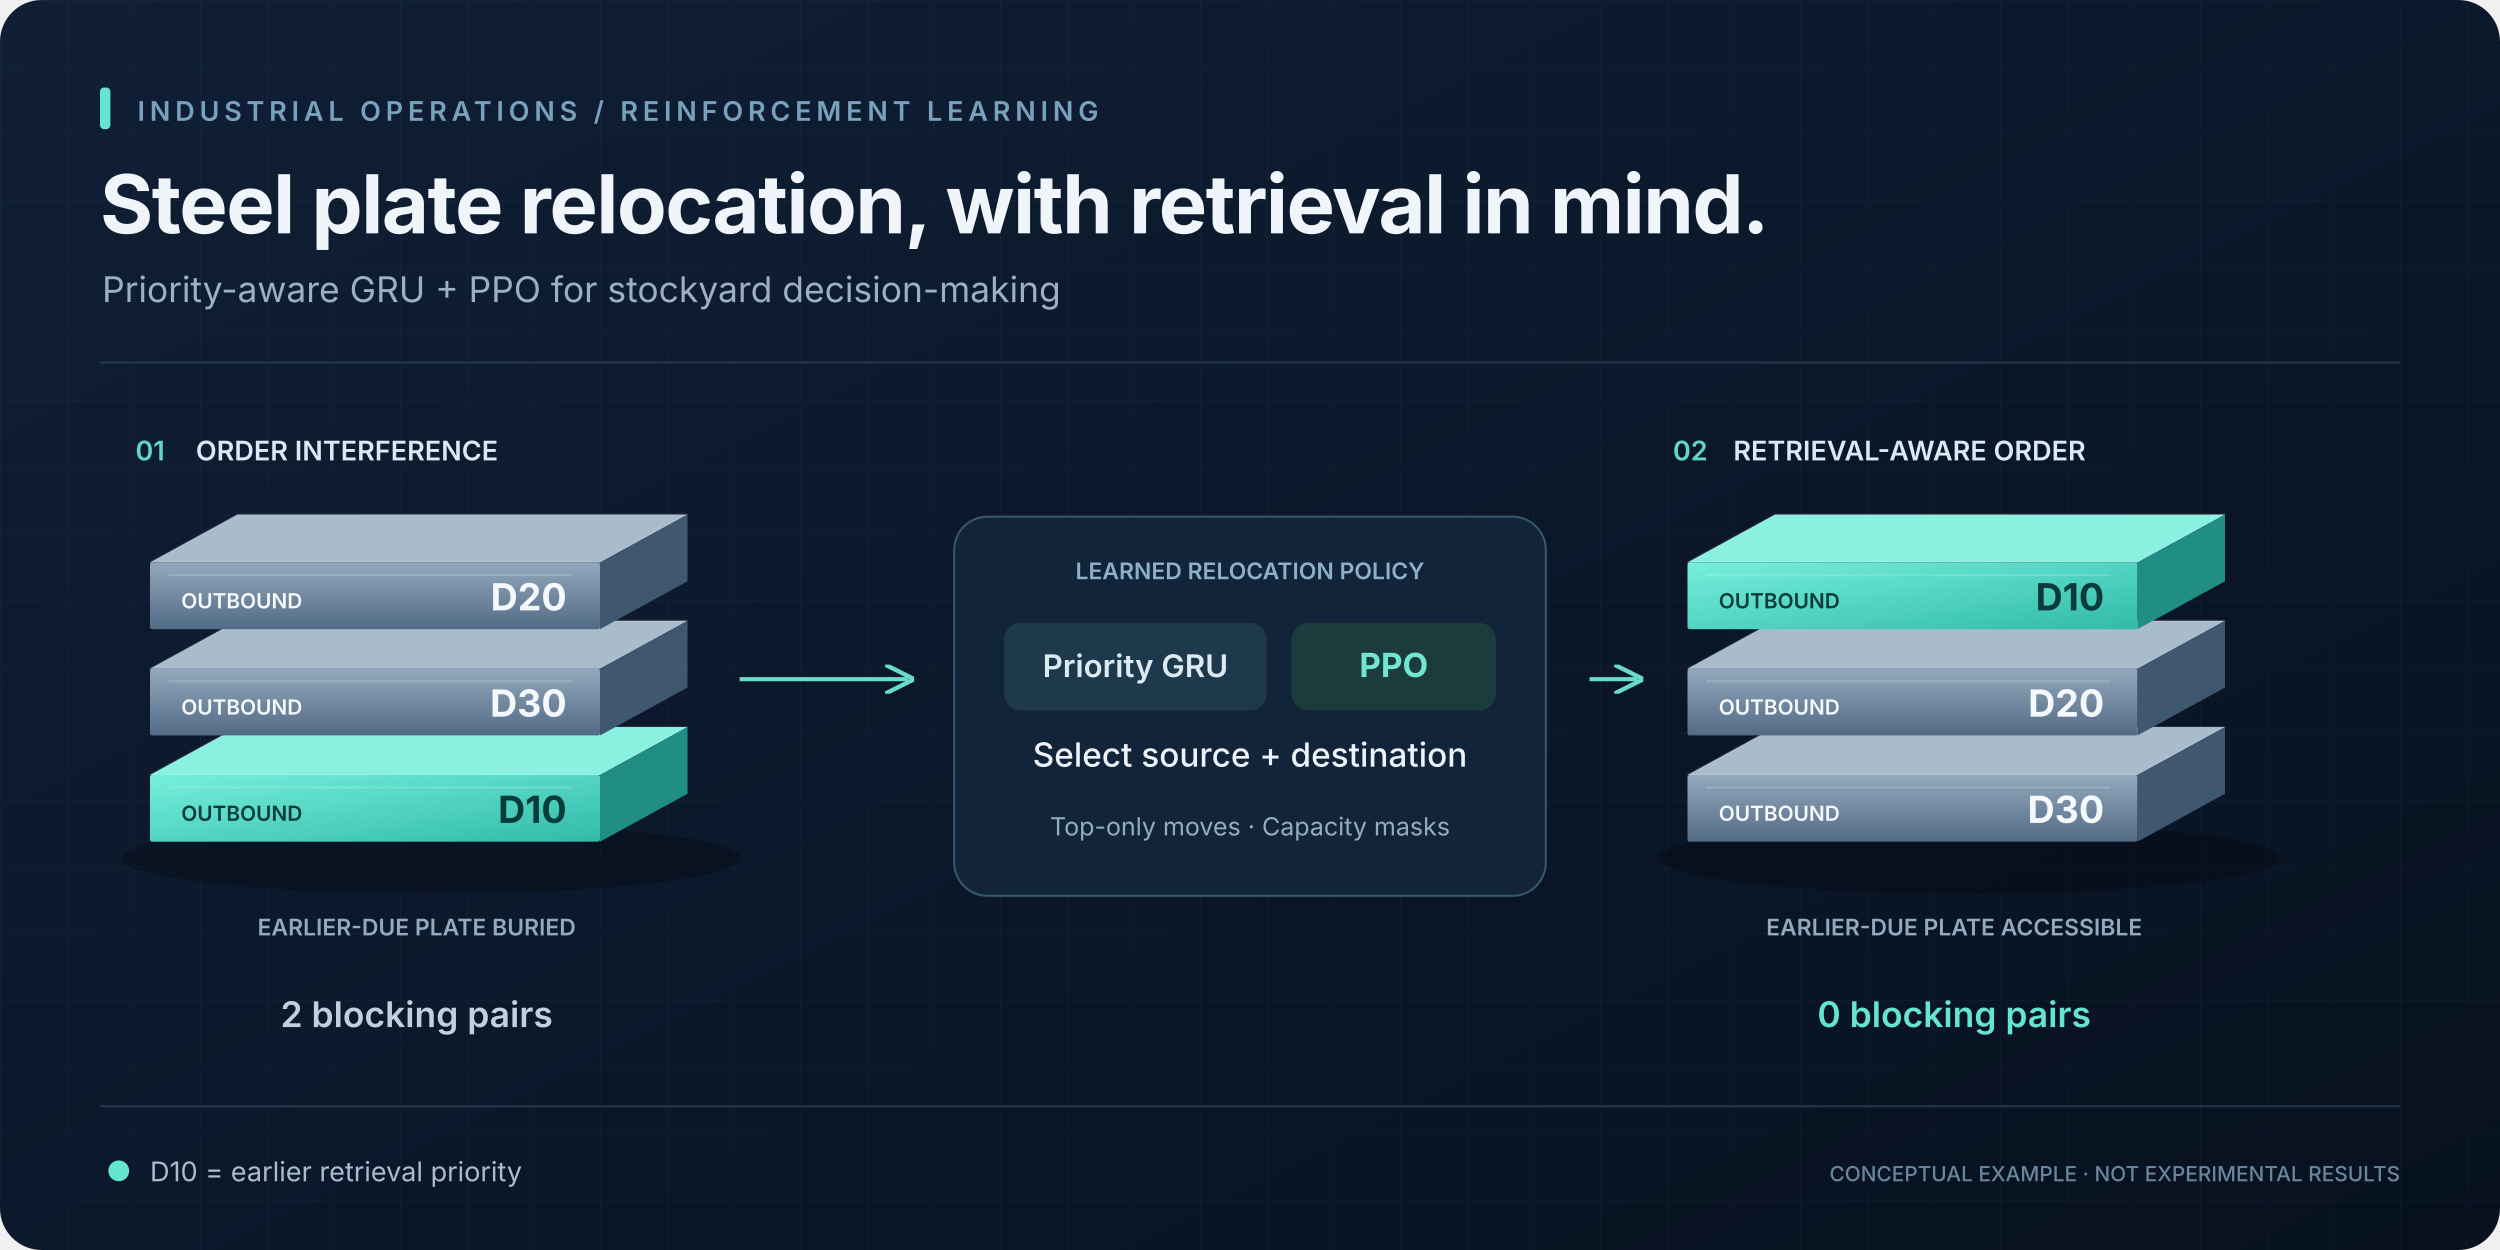
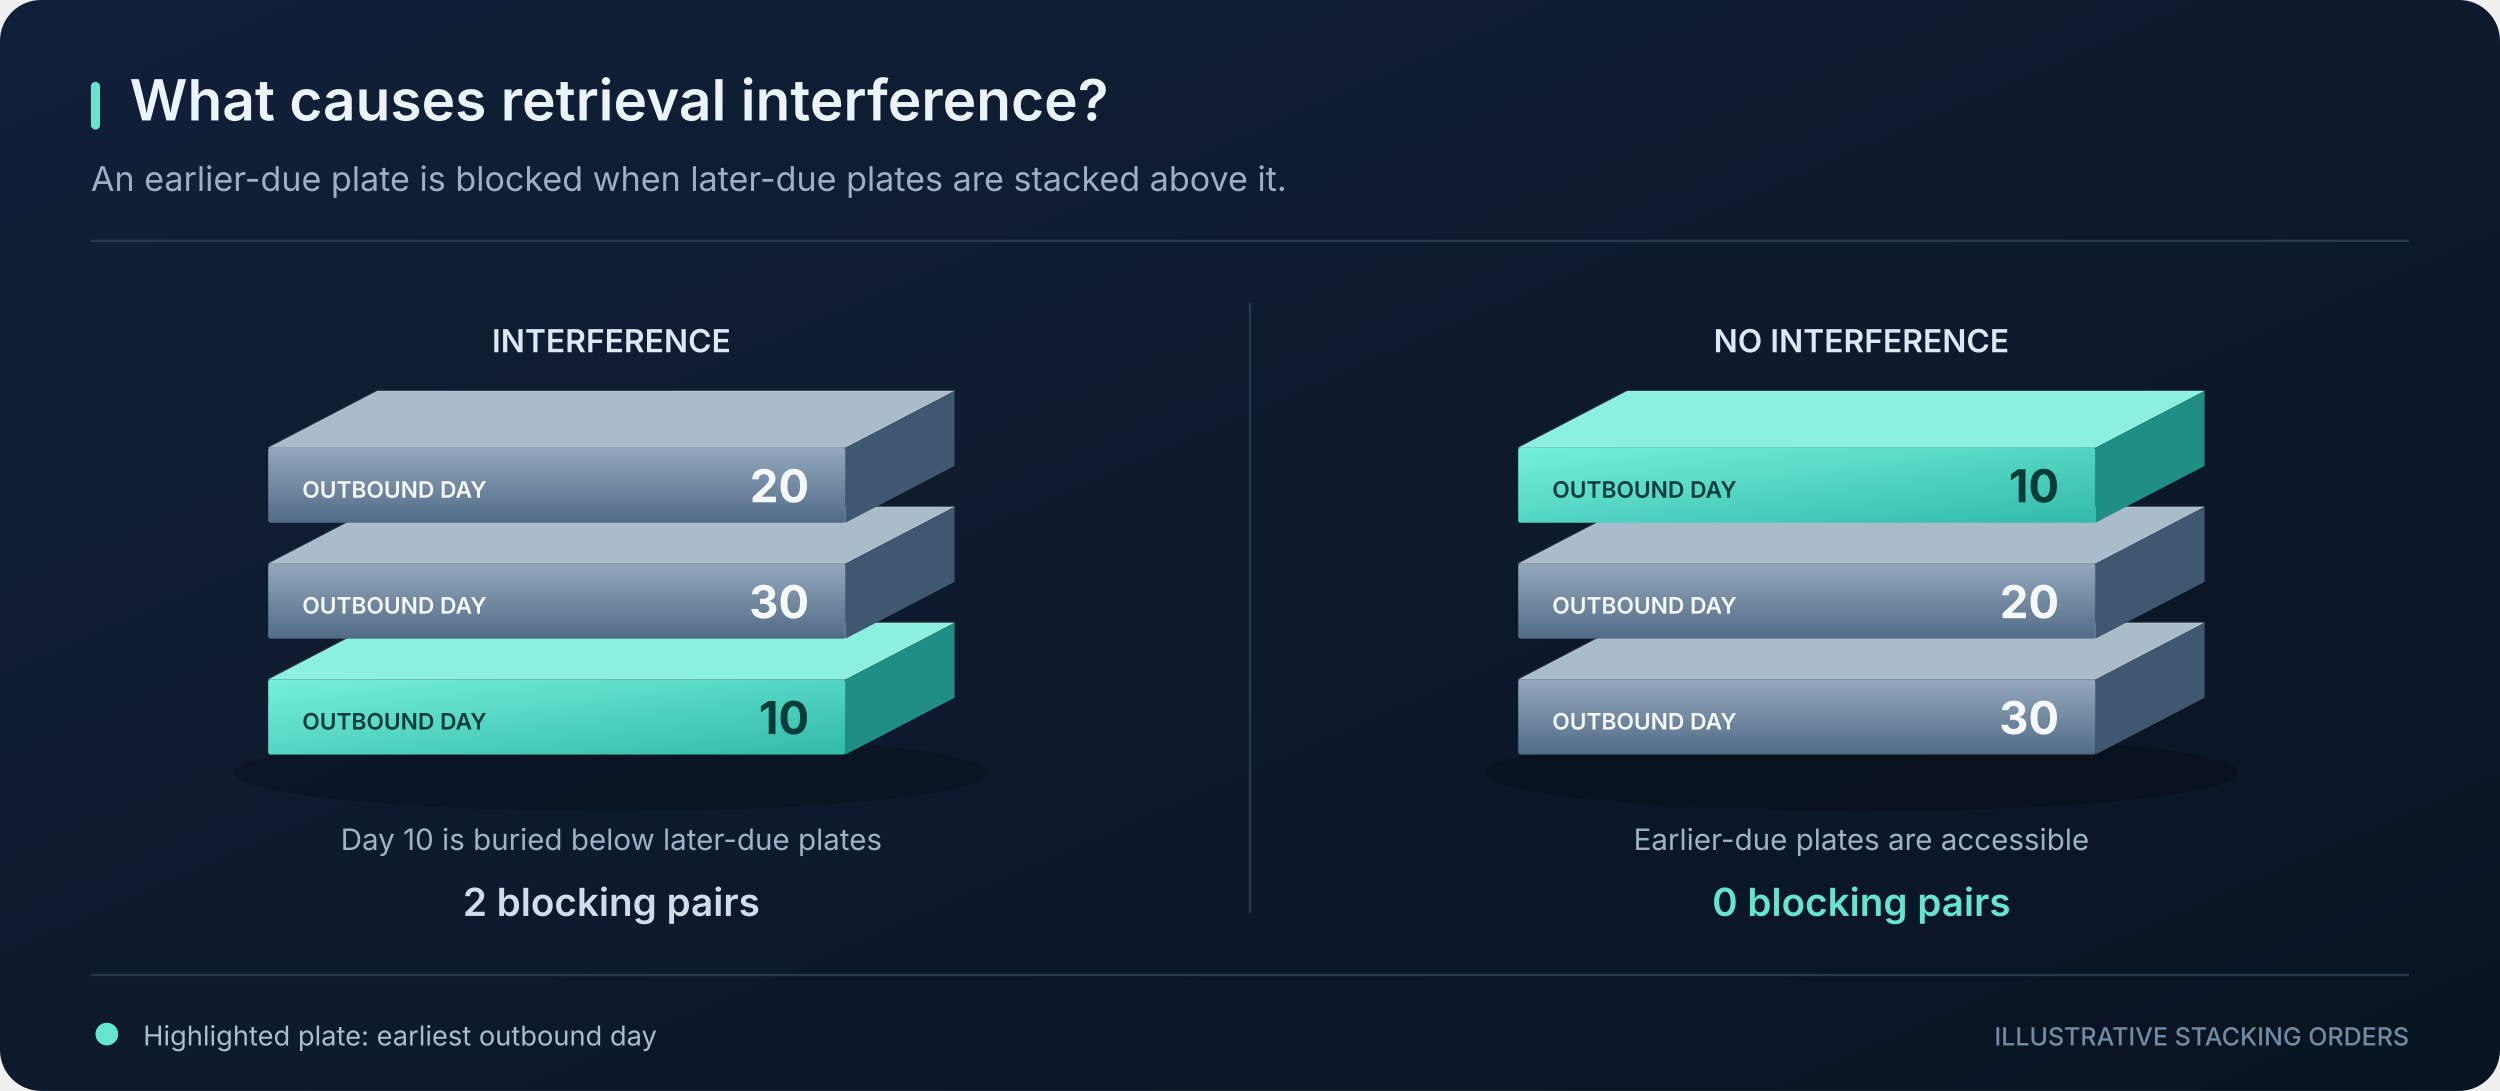
- <svg xmlns="http://www.w3.org/2000/svg" width="1200" height="600" viewBox="0 0 1200 600" role="img" aria-labelledby="title desc">
+ <svg xmlns="http://www.w3.org/2000/svg" width="1100" height="480" viewBox="0 0 1100 480" role="img" aria-labelledby="title desc">
  <defs>
    <linearGradient id="bg" x1="0" y1="0" x2="1" y2="1">
-       <stop stop-color="#101f36" />
-       <stop offset="1" stop-color="#07111f" />
+       <stop stop-color="#112039" />
+       <stop offset="1" stop-color="#091321" />
    </linearGradient>
    <linearGradient id="steel" x1="0" y1="0" x2="0" y2="1">
      <stop stop-color="#93a8bd" />
      <stop offset="1" stop-color="#526b85" />
    </linearGradient>
    <linearGradient id="priority" x1="0" y1="0" x2="1" y2="1">
      <stop stop-color="#75efdc" />
      <stop offset="1" stop-color="#32baa9" />
    </linearGradient>
-     <pattern id="grid" width="32" height="32" patternUnits="userSpaceOnUse">
-       <path d="M32 0H0V32" fill="none" stroke="#92a8c0" stroke-opacity=".045" />
-     </pattern>
-     <marker id="arrow" viewBox="0 0 10 10" refX="8" refY="5" markerWidth="7" markerHeight="7" orient="auto">
-       <path d="M0 0L10 5L0 10" fill="none" stroke="#69dbc9" stroke-width="1.5" />
-     </marker>
  </defs>
-   <rect width="1200" height="600" rx="20" fill="url(#bg)" />
-   <rect width="1200" height="600" rx="20" fill="url(#grid)" />
+   <rect width="1100" height="480" rx="18" fill="url(#bg)" />
  <g font-family="Inter, -apple-system, BlinkMacSystemFont, Segoe UI, Arial, sans-serif">
-     <rect x="48" y="42" width="5" height="20" rx="2" fill="#65e4d0" />
-     <text x="66" y="58" fill="#77a1bc" font-size="13" font-weight="600" letter-spacing="2.3">INDUSTRIAL OPERATIONS / REINFORCEMENT LEARNING</text>
-     <text x="48" y="112" fill="#f0f5fa" font-size="39" font-weight="700" letter-spacing="-.7">Steel plate relocation, with retrieval in mind.</text>
-     <text x="49" y="145" fill="#9dafc4" font-size="17">Priority-aware GRU + PPO for stockyard decision-making</text>
-     <line x1="48" y1="174" x2="1152" y2="174" stroke="#25354a" />
-     <text x="65" y="221" fill="#63d7c4" font-size="13" font-weight="600" text-anchor="start">01</text>
-     <text x="94" y="221" fill="#dce8f4" font-size="13" font-weight="600" text-anchor="start">ORDER INTERFERENCE</text>
-     <ellipse cx="207" cy="412" rx="149" ry="17" fill="#000000" opacity=".25" />
-     <path d="M72 372l42 -23h216l-42 23z" fill="#8bf0df" stroke="#ffffff" stroke-opacity=".12" />
-     <path d="M288 372l42 -23v32l-42 23z" fill="#218e86" />
-     <rect x="72" y="372" width="216" height="32" rx="1" fill="url(#priority)" />
-     <path d="M81 378h194" stroke="#ffffff" stroke-opacity=".16" />
-     <text x="87" y="394" fill="#083c3b" font-size="10" font-weight="600" text-anchor="start">OUTBOUND</text>
-     <text x="272" y="395" fill="#083c3b" font-size="18" font-weight="700" text-anchor="end">D10</text>
-     <path d="M72 321l42 -23h216l-42 23z" fill="#a8bccb" stroke="#ffffff" stroke-opacity=".12" />
-     <path d="M288 321l42 -23v32l-42 23z" fill="#40586f" />
-     <rect x="72" y="321" width="216" height="32" rx="1" fill="url(#steel)" />
-     <path d="M81 327h194" stroke="#ffffff" stroke-opacity=".16" />
-     <text x="87" y="343" fill="#f5f9fc" font-size="10" font-weight="600" text-anchor="start">OUTBOUND</text>
-     <text x="272" y="344" fill="#f5f9fc" font-size="18" font-weight="700" text-anchor="end">D30</text>
-     <path d="M72 270l42 -23h216l-42 23z" fill="#a8bccb" stroke="#ffffff" stroke-opacity=".12" />
-     <path d="M288 270l42 -23v32l-42 23z" fill="#40586f" />
-     <rect x="72" y="270" width="216" height="32" rx="1" fill="url(#steel)" />
-     <path d="M81 276h194" stroke="#ffffff" stroke-opacity=".16" />
-     <text x="87" y="292" fill="#f5f9fc" font-size="10" font-weight="600" text-anchor="start">OUTBOUND</text>
-     <text x="272" y="293" fill="#f5f9fc" font-size="18" font-weight="700" text-anchor="end">D20</text>
-     <text x="200" y="449" fill="#93a9be" font-size="11" font-weight="600" text-anchor="middle">EARLIER-DUE PLATE BURIED</text>
-     <text x="200" y="493" fill="#c1d0df" font-size="17" font-weight="600" text-anchor="middle">2 blocking pairs</text>
-     <text x="803" y="221" fill="#63d7c4" font-size="13" font-weight="600" text-anchor="start">02</text>
-     <text x="832" y="221" fill="#dce8f4" font-size="13" font-weight="600" text-anchor="start">RETRIEVAL-AWARE ORDER</text>
-     <ellipse cx="945" cy="412" rx="149" ry="17" fill="#000000" opacity=".25" />
-     <path d="M810 372l42 -23h216l-42 23z" fill="#a8bccb" stroke="#ffffff" stroke-opacity=".12" />
-     <path d="M1026 372l42 -23v32l-42 23z" fill="#40586f" />
-     <rect x="810" y="372" width="216" height="32" rx="1" fill="url(#steel)" />
-     <path d="M819 378h194" stroke="#ffffff" stroke-opacity=".16" />
-     <text x="825" y="394" fill="#f5f9fc" font-size="10" font-weight="600" text-anchor="start">OUTBOUND</text>
-     <text x="1010" y="395" fill="#f5f9fc" font-size="18" font-weight="700" text-anchor="end">D30</text>
-     <path d="M810 321l42 -23h216l-42 23z" fill="#a8bccb" stroke="#ffffff" stroke-opacity=".12" />
-     <path d="M1026 321l42 -23v32l-42 23z" fill="#40586f" />
-     <rect x="810" y="321" width="216" height="32" rx="1" fill="url(#steel)" />
-     <path d="M819 327h194" stroke="#ffffff" stroke-opacity=".16" />
-     <text x="825" y="343" fill="#f5f9fc" font-size="10" font-weight="600" text-anchor="start">OUTBOUND</text>
-     <text x="1010" y="344" fill="#f5f9fc" font-size="18" font-weight="700" text-anchor="end">D20</text>
-     <path d="M810 270l42 -23h216l-42 23z" fill="#8bf0df" stroke="#ffffff" stroke-opacity=".12" />
-     <path d="M1026 270l42 -23v32l-42 23z" fill="#218e86" />
-     <rect x="810" y="270" width="216" height="32" rx="1" fill="url(#priority)" />
-     <path d="M819 276h194" stroke="#ffffff" stroke-opacity=".16" />
-     <text x="825" y="292" fill="#083c3b" font-size="10" font-weight="600" text-anchor="start">OUTBOUND</text>
-     <text x="1010" y="293" fill="#083c3b" font-size="18" font-weight="700" text-anchor="end">D10</text>
-     <text x="938" y="449" fill="#93a9be" font-size="11" font-weight="600" text-anchor="middle">EARLIER-DUE PLATE ACCESSIBLE</text>
-     <text x="938" y="493" fill="#65e4d0" font-size="17" font-weight="600" text-anchor="middle">0 blocking pairs</text>
-     <rect x="458" y="248" width="284" height="182" rx="16" fill="#12243a" stroke="#35566b" />
-     <text x="600" y="278" fill="#8db0c6" font-size="11" font-weight="600" text-anchor="middle">LEARNED RELOCATION POLICY</text>
-     <rect x="482" y="299" width="126" height="42" rx="8" fill="#1e394c" />
-     <rect x="620" y="299" width="98" height="42" rx="8" fill="#1b3b3d" />
-     <text x="545" y="325" fill="#dceaf3" font-size="15" font-weight="600" text-anchor="middle">Priority GRU</text>
-     <text x="669" y="325" fill="#70e5d0" font-size="16" font-weight="700" text-anchor="middle">PPO</text>
-     <text x="600" y="368" fill="#edf3f9" font-size="16" font-weight="500" text-anchor="middle">Select source + destination</text>
-     <text x="600" y="401" fill="#93adbf" font-size="12" font-weight="400" text-anchor="middle">Top-only moves · Capacity masks</text>
-     <path d="M355 326H436" fill="none" stroke="#69dbc9" stroke-width="2" marker-end="url(#arrow)" />
-     <path d="M763 326H786" fill="none" stroke="#69dbc9" stroke-width="2" marker-end="url(#arrow)" />
-     <line x1="48" y1="531" x2="1152" y2="531" stroke="#25354a" />
-     <circle cx="57" cy="562" r="5" fill="#65e4d0" />
-     <text x="72" y="567" fill="#aabdcf" font-size="13" font-weight="400" text-anchor="start">D10 = earlier retrieval priority</text>
-     <text x="1152" y="567" fill="#69869d" font-size="10" font-weight="500" text-anchor="end">CONCEPTUAL EXAMPLE · NOT EXPERIMENTAL RESULTS</text>
+     <rect x="40" y="36" width="4" height="21" rx="2" fill="#65e4d0" />
+     <text x="57" y="53" fill="#ecf3fa" font-size="25" font-weight="600">What causes retrieval interference?</text>
+     <text x="40" y="84" fill="#9dafc4" font-size="15">An earlier-due plate is blocked when later-due plates are stacked above it.</text>
+     <line x1="40" y1="106" x2="1060" y2="106" stroke="#28394e" />
+     <line x1="550" y1="133" x2="550" y2="402" stroke="#28394e" />
+     <text x="269" y="155" fill="#dce8f4" font-size="14" font-weight="600" text-anchor="middle">INTERFERENCE</text>
+     <ellipse cx="269" cy="340" rx="166" ry="17" fill="#000000" opacity=".22" />
+     <path d="M118 299l48 -25h254l-48 25z" fill="#8bf0df" stroke="#ffffff" stroke-opacity=".12" />
+     <path d="M372 299l48 -25v33l-48 25z" fill="#218e86" />
+     <rect x="118" y="299" width="254" height="33" rx="1" fill="url(#priority)" />
+     <text x="133" y="321" fill="#083c3b" font-size="10" font-weight="600" text-anchor="start">OUTBOUND DAY</text>
+     <text x="356" y="323" fill="#083c3b" font-size="20" font-weight="700" text-anchor="end">10</text>
+     <path d="M118 248l48 -25h254l-48 25z" fill="#a8bccb" stroke="#ffffff" stroke-opacity=".12" />
+     <path d="M372 248l48 -25v33l-48 25z" fill="#40586f" />
+     <rect x="118" y="248" width="254" height="33" rx="1" fill="url(#steel)" />
+     <text x="133" y="270" fill="#f5f9fc" font-size="10" font-weight="600" text-anchor="start">OUTBOUND DAY</text>
+     <text x="356" y="272" fill="#f5f9fc" font-size="20" font-weight="700" text-anchor="end">30</text>
+     <path d="M118 197l48 -25h254l-48 25z" fill="#a8bccb" stroke="#ffffff" stroke-opacity=".12" />
+     <path d="M372 197l48 -25v33l-48 25z" fill="#40586f" />
+     <rect x="118" y="197" width="254" height="33" rx="1" fill="url(#steel)" />
+     <text x="133" y="219" fill="#f5f9fc" font-size="10" font-weight="600" text-anchor="start">OUTBOUND DAY</text>
+     <text x="356" y="221" fill="#f5f9fc" font-size="20" font-weight="700" text-anchor="end">20</text>
+     <text x="269" y="374" fill="#9db3c7" font-size="13" font-weight="400" text-anchor="middle">Day 10 is buried below later-due plates</text>
+     <text x="269" y="403" fill="#d0ddea" font-size="17" font-weight="600" text-anchor="middle">2 blocking pairs</text>
+     <text x="819" y="155" fill="#dce8f4" font-size="14" font-weight="600" text-anchor="middle">NO INTERFERENCE</text>
+     <ellipse cx="819" cy="340" rx="166" ry="17" fill="#000000" opacity=".22" />
+     <path d="M668 299l48 -25h254l-48 25z" fill="#a8bccb" stroke="#ffffff" stroke-opacity=".12" />
+     <path d="M922 299l48 -25v33l-48 25z" fill="#40586f" />
+     <rect x="668" y="299" width="254" height="33" rx="1" fill="url(#steel)" />
+     <text x="683" y="321" fill="#f5f9fc" font-size="10" font-weight="600" text-anchor="start">OUTBOUND DAY</text>
+     <text x="906" y="323" fill="#f5f9fc" font-size="20" font-weight="700" text-anchor="end">30</text>
+     <path d="M668 248l48 -25h254l-48 25z" fill="#a8bccb" stroke="#ffffff" stroke-opacity=".12" />
+     <path d="M922 248l48 -25v33l-48 25z" fill="#40586f" />
+     <rect x="668" y="248" width="254" height="33" rx="1" fill="url(#steel)" />
+     <text x="683" y="270" fill="#f5f9fc" font-size="10" font-weight="600" text-anchor="start">OUTBOUND DAY</text>
+     <text x="906" y="272" fill="#f5f9fc" font-size="20" font-weight="700" text-anchor="end">20</text>
+     <path d="M668 197l48 -25h254l-48 25z" fill="#8bf0df" stroke="#ffffff" stroke-opacity=".12" />
+     <path d="M922 197l48 -25v33l-48 25z" fill="#218e86" />
+     <rect x="668" y="197" width="254" height="33" rx="1" fill="url(#priority)" />
+     <text x="683" y="219" fill="#083c3b" font-size="10" font-weight="600" text-anchor="start">OUTBOUND DAY</text>
+     <text x="906" y="221" fill="#083c3b" font-size="20" font-weight="700" text-anchor="end">10</text>
+     <text x="819" y="374" fill="#9db3c7" font-size="13" font-weight="400" text-anchor="middle">Earlier-due plates are accessible</text>
+     <text x="819" y="403" fill="#65e4d0" font-size="17" font-weight="600" text-anchor="middle">0 blocking pairs</text>
+     <line x1="40" y1="429" x2="1060" y2="429" stroke="#28394e" />
+     <circle cx="47" cy="455" r="5" fill="#65e4d0" />
+     <text x="63" y="460" fill="#aabdcf" font-size="12" font-weight="400" text-anchor="start">Highlighted plate: earliest outbound day</text>
+     <text x="1060" y="460" fill="#728ba5" font-size="11" font-weight="500" text-anchor="end">ILLUSTRATIVE STACKING ORDERS</text>
  </g>
</svg>
